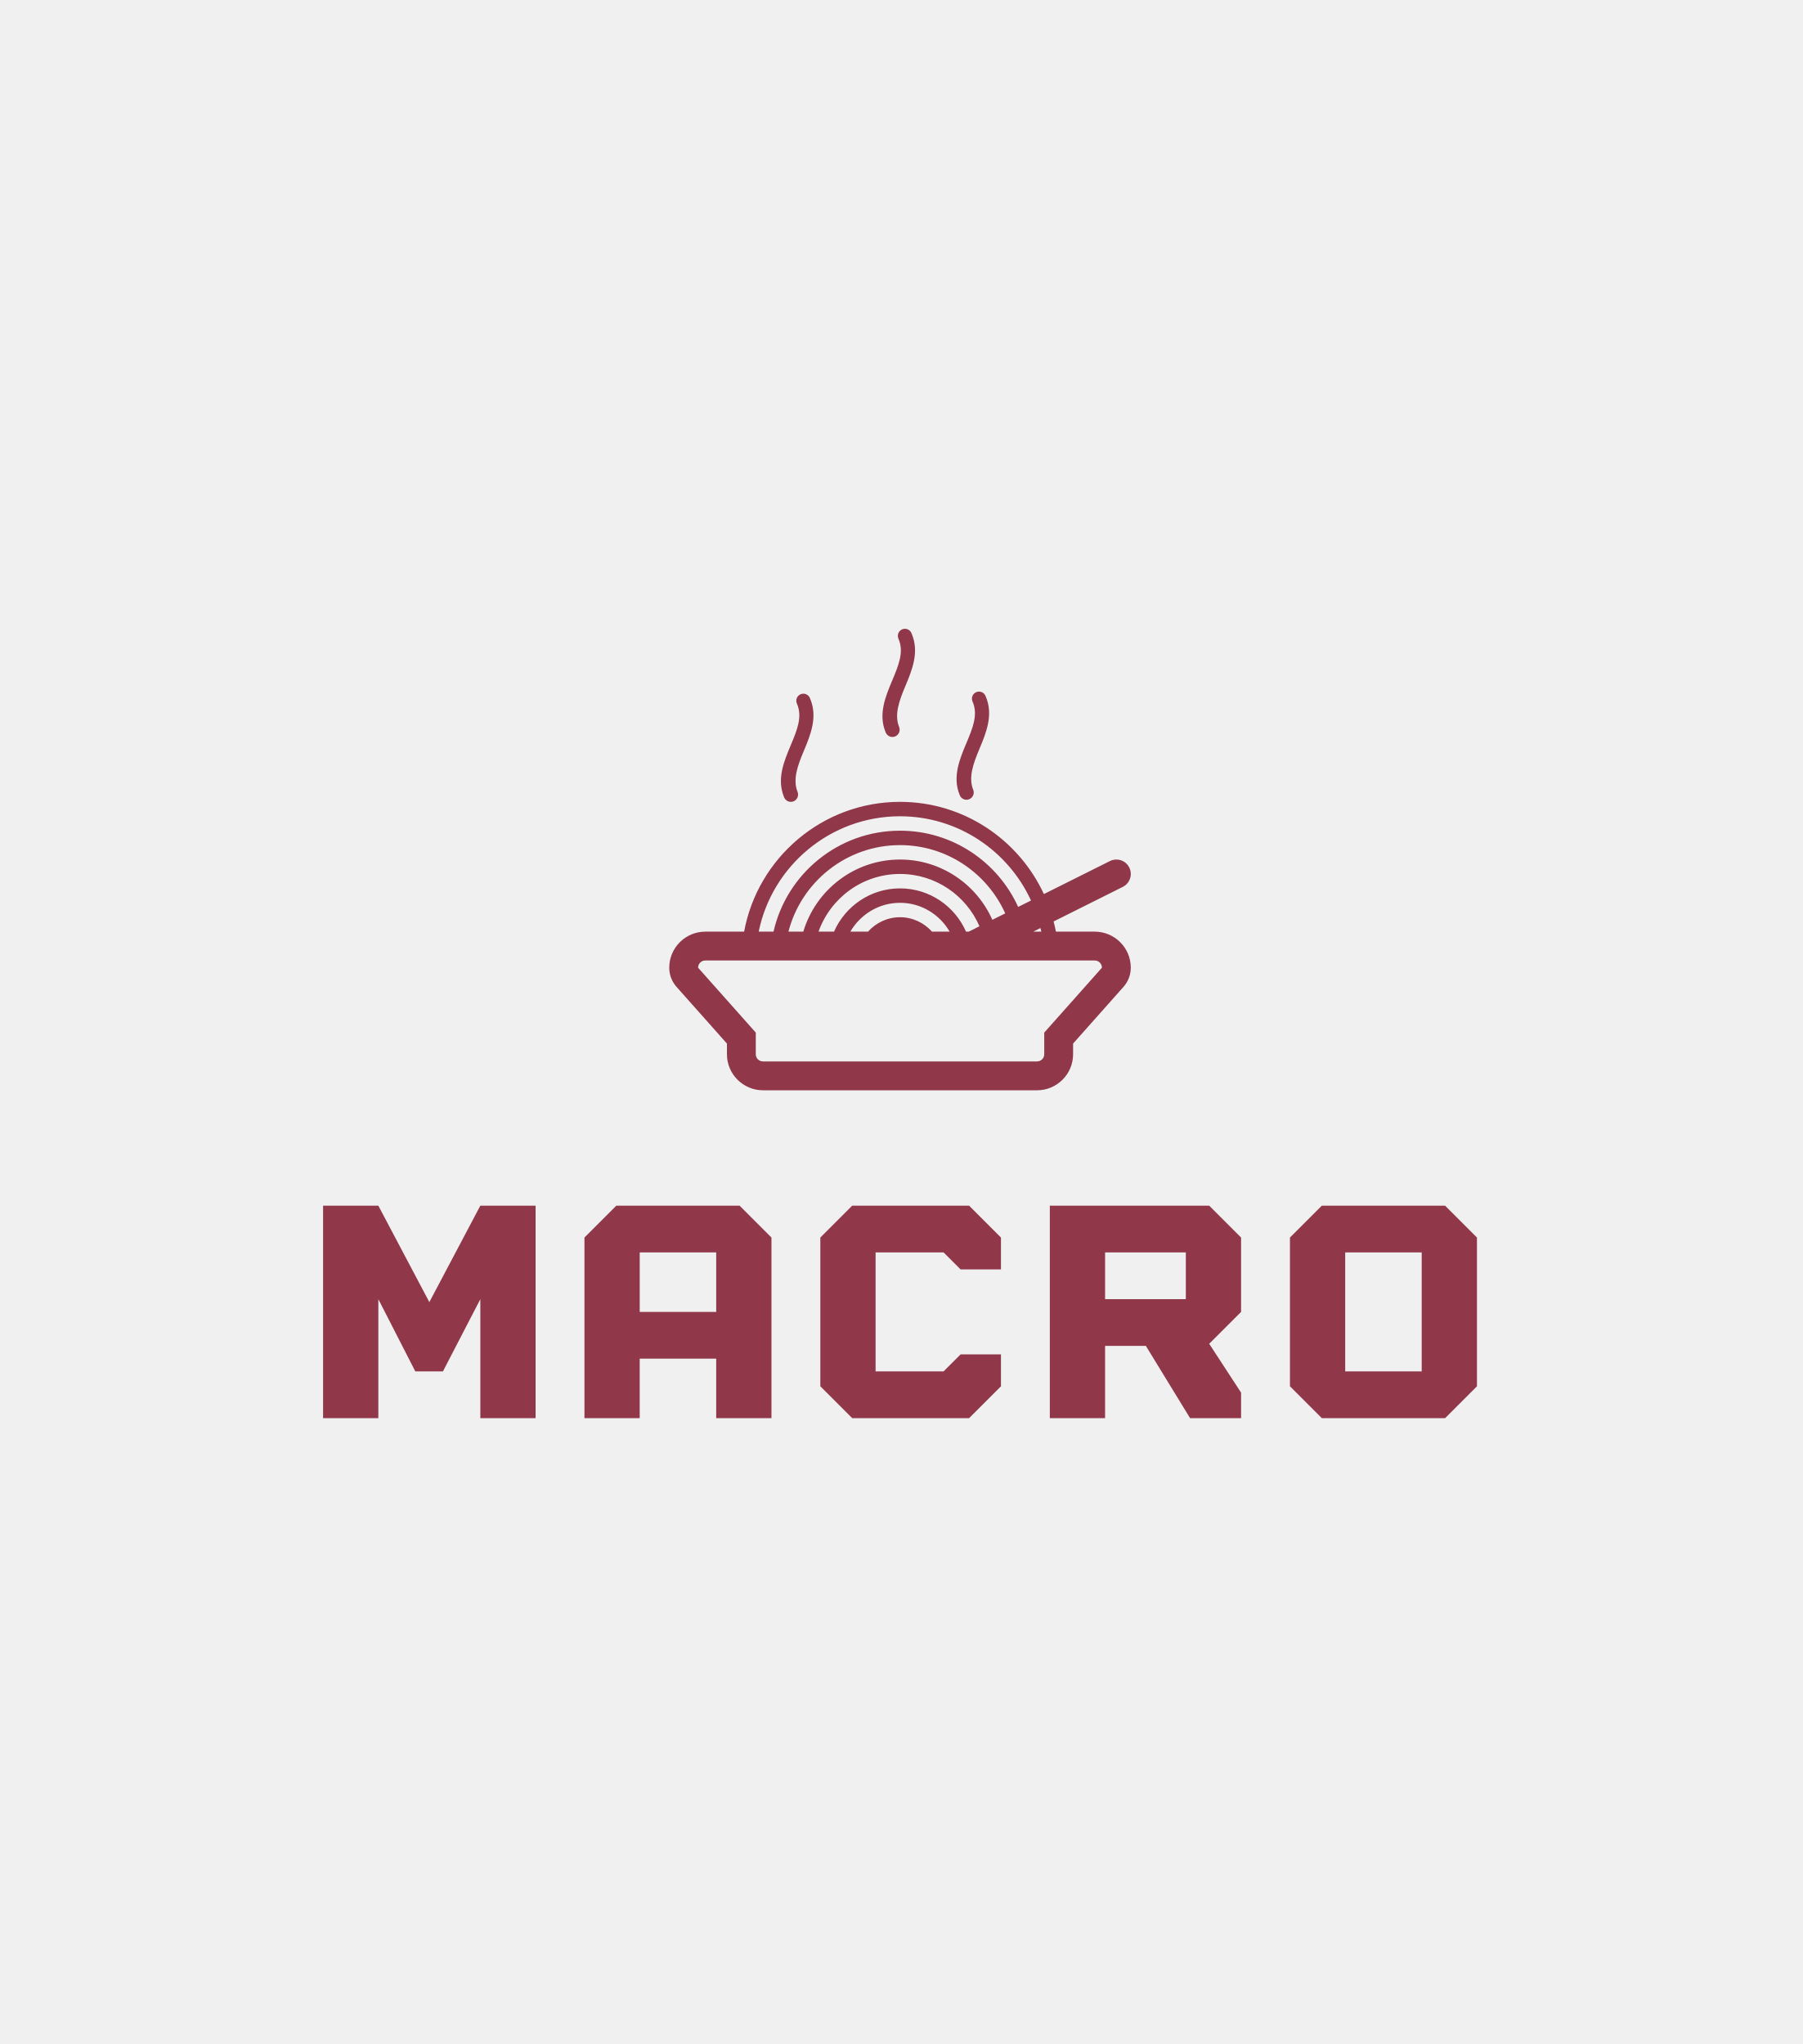
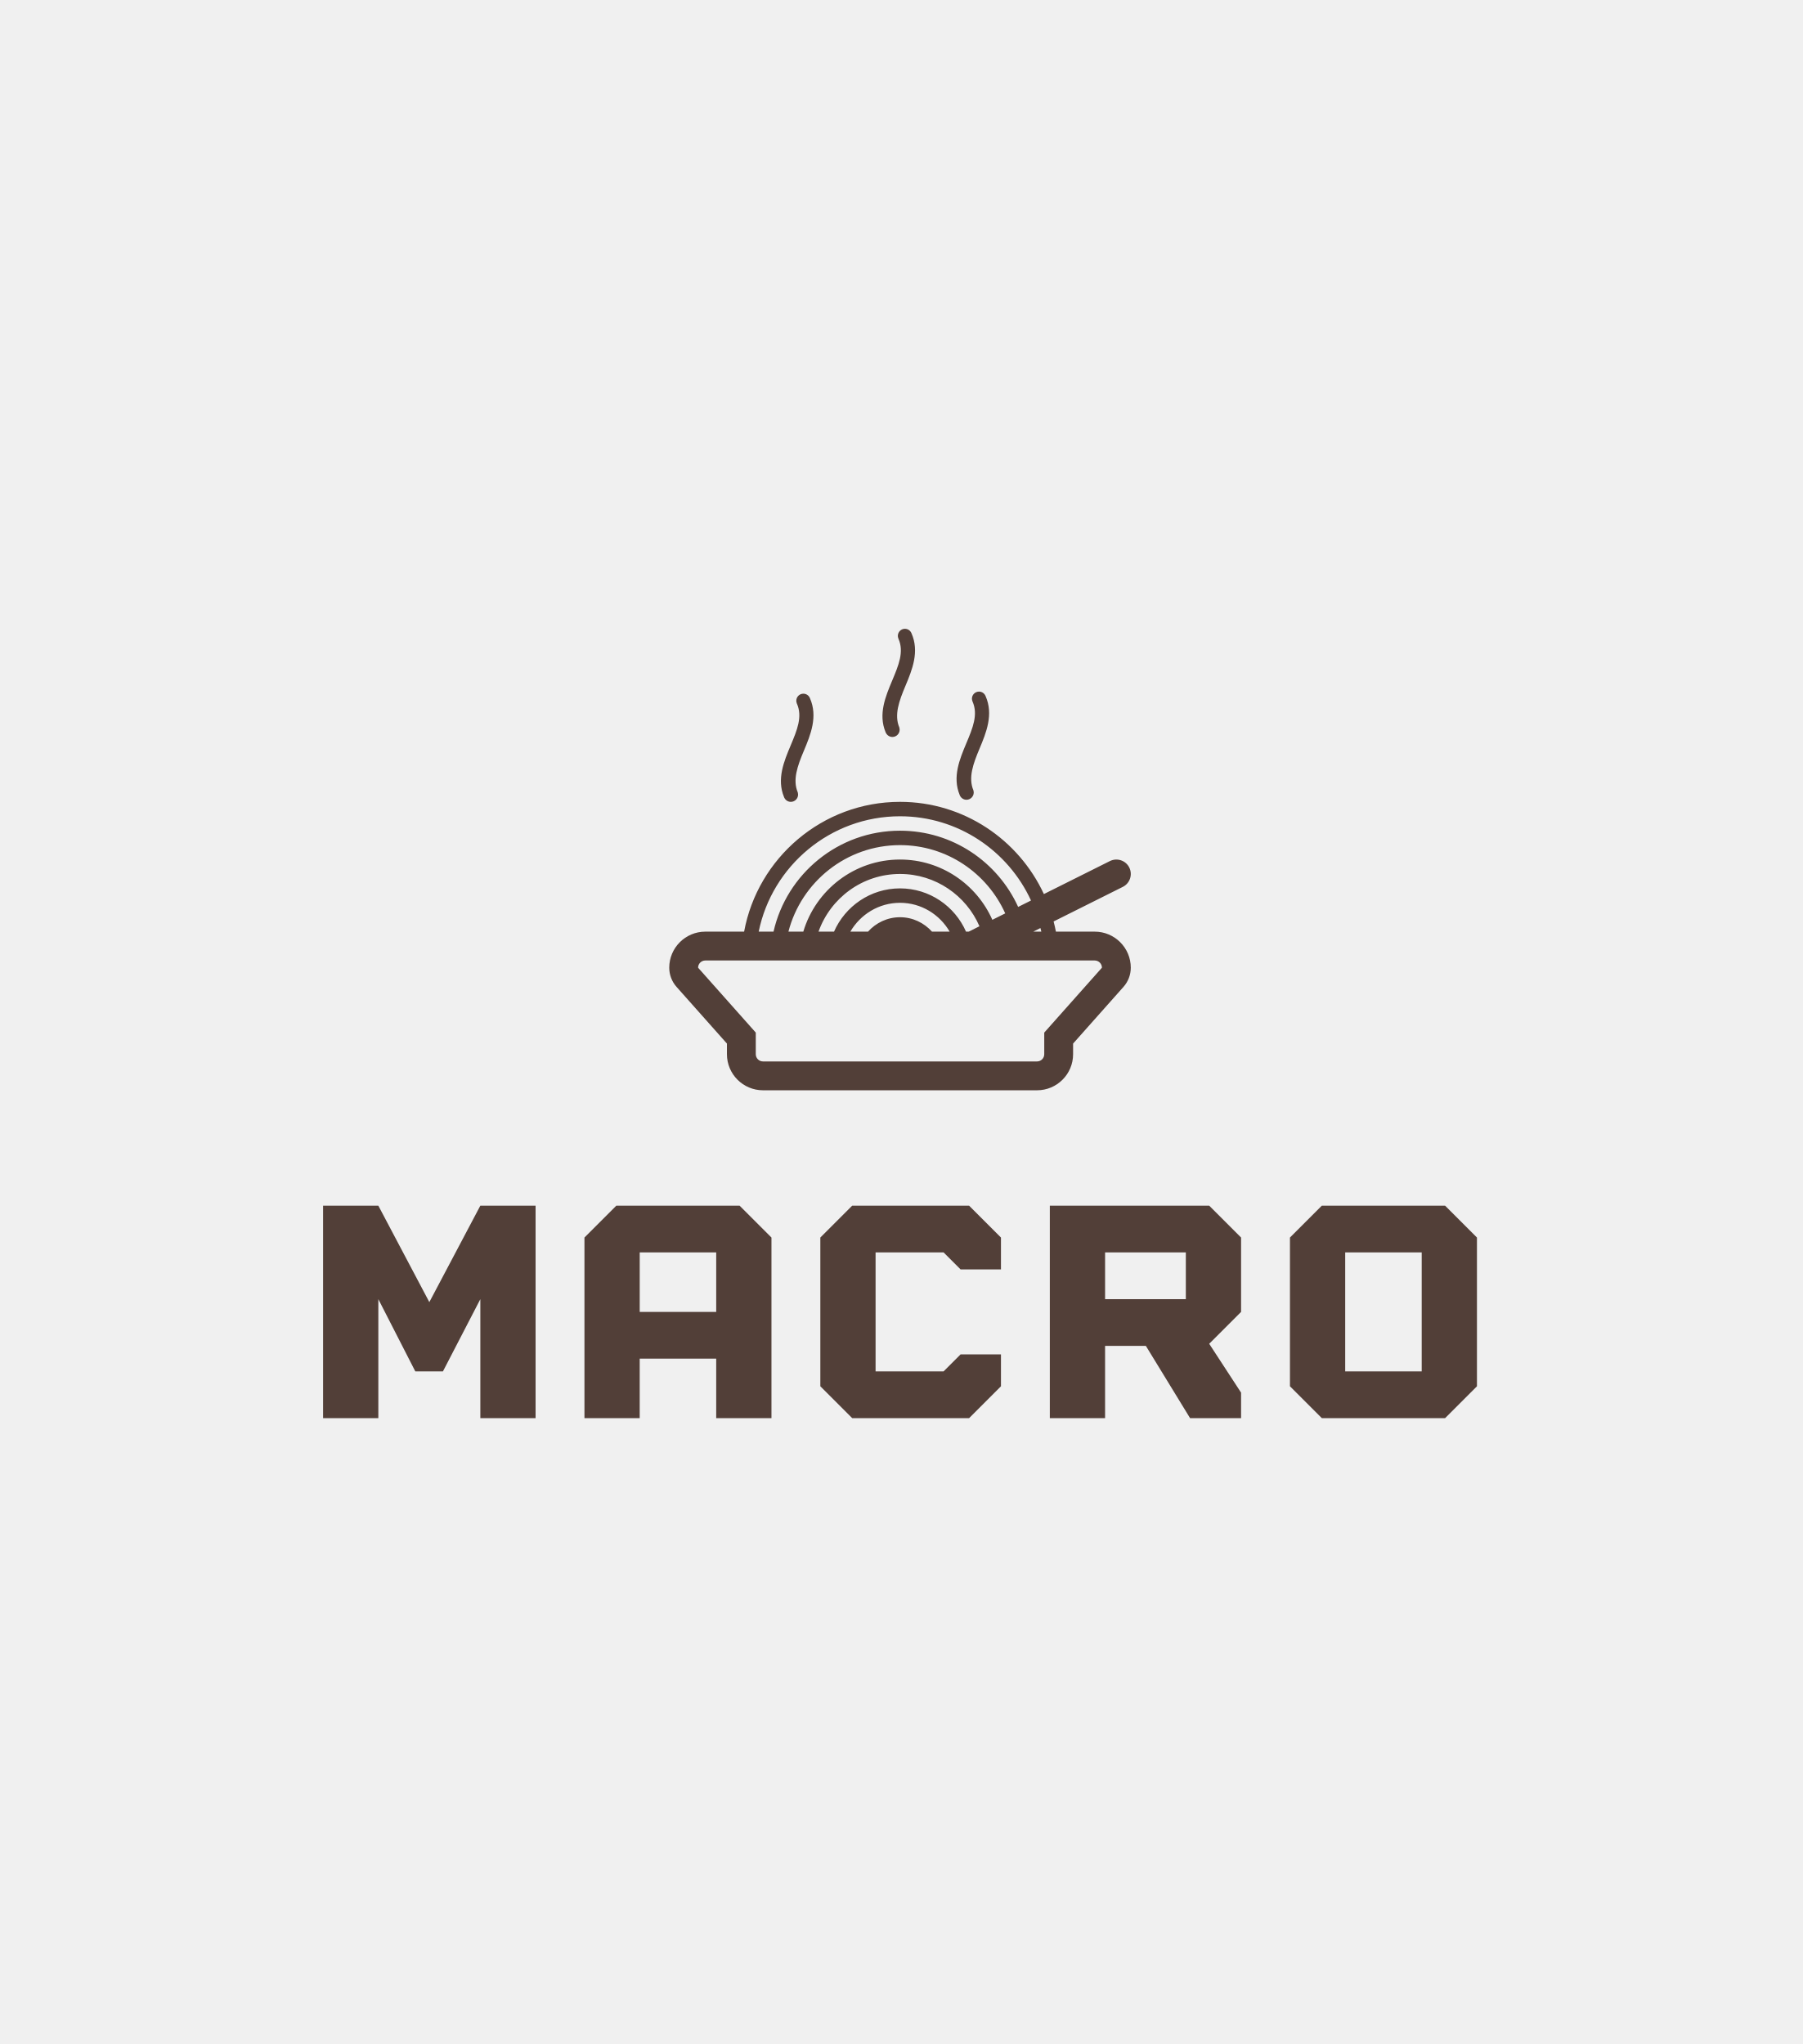
<svg xmlns="http://www.w3.org/2000/svg" xmlns:ns0="http://www.w5.org/2000/svg" width="264.853" height="300.3" viewBox="0 0 312.5 354.324" class="css-1j8o68f">
  <defs id="SvgjsDefs1557" />
  <g id="SvgjsG1558" featurekey="rootContainer" transform="matrix(6.300401,0,0,6.300401,0.00004635866,0.02629501)" fill="#ffffff">
    <ns0:path d="M23.11 55.78L1.69 43.41A3.39 3.39 0 0 1 0 40.48V15.75a3.39 3.39 0 0 1 1.69-2.94L23.11.45a3.39 3.39 0 0 1 3.39 0l21.41 12.37a3.39 3.39 0 0 1 1.69 2.94v24.72a3.39 3.39 0 0 1-1.69 2.94L26.5 55.78a3.39 3.39 0 0 1-3.39 0z" />
  </g>
-   <g id="SvgjsG1559" featurekey="symbolFeature-0" transform="matrix(2.499968,0,0,2.499968,116,109)" fill="#903749">
+   <g id="SvgjsG1559" featurekey="symbolFeature-0" transform="matrix(2.499968,0,0,2.499968,116,109)" fill="#523F38">
    <g>
-       <path fill="#903749" d="M29.5,21h-2.691c-0.045-0.239-0.1-0.473-0.16-0.706l4.799-2.399c0.494-0.247,0.693-0.848,0.447-1.342   c-0.248-0.494-0.846-0.692-1.342-0.447l-4.578,2.288C24.229,14.626,20.42,12,16,12c-5.382,0-9.865,3.888-10.809,9H2.5   C1.122,21,0,22.121,0,23.5c0,0.49,0.18,0.963,0.505,1.329L4,28.761V29.5C4,30.879,5.122,32,6.5,32h19c1.379,0,2.5-1.121,2.5-2.5   v-0.739l3.494-3.932C31.82,24.463,32,23.99,32,23.5C32,22.121,30.879,21,29.5,21z M25.799,21h-0.562l0.498-0.25   C25.754,20.834,25.781,20.915,25.799,21z M16,13c4.029,0,7.5,2.4,9.082,5.841l-0.891,0.445C22.775,16.171,19.645,14,16,14   c-4.282,0-7.859,2.993-8.77,7H6.202C7.131,16.441,11.171,13,16,13z M20.576,21c-0.773-1.763-2.531-3-4.576-3s-3.802,1.237-4.576,3   H10.35c0.826-2.326,3.043-4,5.65-4c2.465,0,4.588,1.496,5.508,3.627L20.764,21H20.576z M16,20c-0.883,0-1.67,0.391-2.22,1h-1.224   c0.694-1.189,1.97-2,3.444-2c1.473,0,2.75,0.811,3.443,2h-1.225C17.67,20.391,16.883,20,16,20z M16,16   c-3.165,0-5.842,2.112-6.705,5H8.263c0.892-3.444,4.017-6,7.737-6c3.246,0,6.043,1.948,7.295,4.734l-0.893,0.446   C21.314,17.723,18.855,16,16,16z M26,28v1.5c0,0.276-0.225,0.5-0.5,0.5h-19C6.224,30,6,29.776,6,29.5V28l-4-4.5   C2,23.224,2.224,23,2.5,23H5h1h1h1h1h1h1h1h1h6h1h1h1h1h1h1h1h1h2.5c0.275,0,0.5,0.224,0.5,0.5L26,28z" />
-       <path fill="#903749" d="M7.977,11.712c0.003,0.006,0.005,0.012,0.008,0.018c0,0,0.001,0,0.002,0C8.07,11.89,8.236,12,8.43,12   c0.277,0,0.502-0.226,0.502-0.503c0-0.043-0.007-0.085-0.018-0.125c0.002-0.007,0.002-0.013,0-0.02   c-0.375-0.882-0.019-1.85,0.419-2.892c0.473-1.126,0.98-2.376,0.422-3.647C9.684,4.63,9.507,4.5,9.299,4.5   c-0.271,0-0.49,0.22-0.49,0.49c0,0.06,0.012,0.116,0.032,0.169c0,0.002,0,0.004,0.001,0.006c0.001,0.003,0.002,0.006,0.003,0.009   C8.847,5.178,8.848,5.182,8.85,5.186c0.404,0.909,0.013,1.841-0.428,2.893C7.956,9.188,7.44,10.417,7.959,11.67   C7.965,11.685,7.97,11.698,7.977,11.712z" />
-       <path fill="#903749" d="M20.154,11.566c0.004,0.006,0.006,0.012,0.008,0.018h0.002c0.084,0.16,0.25,0.271,0.443,0.271   c0.277,0,0.504-0.226,0.504-0.503c0-0.043-0.008-0.085-0.018-0.125c0.002-0.007,0.002-0.013-0.002-0.02   c-0.373-0.882-0.018-1.85,0.42-2.892c0.473-1.126,0.98-2.376,0.422-3.647c-0.072-0.184-0.248-0.313-0.457-0.313   c-0.27,0-0.49,0.22-0.49,0.49c0,0.06,0.014,0.116,0.033,0.169c0,0.002,0,0.004,0,0.006c0.002,0.003,0.002,0.006,0.004,0.009   c0.002,0.004,0.004,0.008,0.004,0.012c0.404,0.909,0.014,1.841-0.428,2.893c-0.465,1.109-0.98,2.339-0.461,3.592   C20.143,11.539,20.148,11.553,20.154,11.566z" />
-       <path fill="#903749" d="M15.019,7.212c0.003,0.006,0.005,0.012,0.008,0.018c0,0,0.001,0,0.002,0c0.084,0.16,0.25,0.271,0.443,0.271   c0.277,0,0.502-0.226,0.502-0.503c0-0.043-0.007-0.085-0.018-0.125c0.002-0.007,0.002-0.013,0-0.02   c-0.375-0.882-0.019-1.85,0.419-2.892c0.473-1.126,0.98-2.376,0.422-3.647C16.725,0.13,16.549,0,16.34,0   c-0.27,0-0.49,0.22-0.49,0.49c0,0.06,0.012,0.116,0.032,0.169c0,0.002,0,0.004,0.001,0.006c0.001,0.003,0.002,0.006,0.003,0.009   c0.001,0.004,0.003,0.008,0.004,0.012c0.404,0.909,0.013,1.841-0.428,2.893c-0.466,1.109-0.982,2.339-0.462,3.592   C15.007,7.185,15.012,7.198,15.019,7.212z" />
+       <path fill="#523F38" d="M29.5,21h-2.691c-0.045-0.239-0.1-0.473-0.16-0.706l4.799-2.399c0.494-0.247,0.693-0.848,0.447-1.342   c-0.248-0.494-0.846-0.692-1.342-0.447l-4.578,2.288C24.229,14.626,20.42,12,16,12c-5.382,0-9.865,3.888-10.809,9H2.5   C1.122,21,0,22.121,0,23.5c0,0.49,0.18,0.963,0.505,1.329L4,28.761V29.5C4,30.879,5.122,32,6.5,32h19c1.379,0,2.5-1.121,2.5-2.5   v-0.739l3.494-3.932C31.82,24.463,32,23.99,32,23.5C32,22.121,30.879,21,29.5,21z M25.799,21h-0.562l0.498-0.25   C25.754,20.834,25.781,20.915,25.799,21z M16,13c4.029,0,7.5,2.4,9.082,5.841l-0.891,0.445C22.775,16.171,19.645,14,16,14   c-4.282,0-7.859,2.993-8.77,7H6.202C7.131,16.441,11.171,13,16,13z M20.576,21c-0.773-1.763-2.531-3-4.576-3s-3.802,1.237-4.576,3   H10.35c0.826-2.326,3.043-4,5.65-4c2.465,0,4.588,1.496,5.508,3.627L20.764,21H20.576z M16,20c-0.883,0-1.67,0.391-2.22,1h-1.224   c0.694-1.189,1.97-2,3.444-2c1.473,0,2.75,0.811,3.443,2h-1.225C17.67,20.391,16.883,20,16,20z M16,16   c-3.165,0-5.842,2.112-6.705,5H8.263c0.892-3.444,4.017-6,7.737-6c3.246,0,6.043,1.948,7.295,4.734l-0.893,0.446   C21.314,17.723,18.855,16,16,16z M26,28v1.5c0,0.276-0.225,0.5-0.5,0.5h-19C6.224,30,6,29.776,6,29.5V28l-4-4.5   C2,23.224,2.224,23,2.5,23H5h1h1h1h1h1h1h1h1h6h1h1h1h1h1h1h1h1h2.5c0.275,0,0.5,0.224,0.5,0.5L26,28z" />
+       <path fill="#523F38" d="M7.977,11.712c0.003,0.006,0.005,0.012,0.008,0.018c0,0,0.001,0,0.002,0C8.07,11.89,8.236,12,8.43,12   c0.277,0,0.502-0.226,0.502-0.503c0-0.043-0.007-0.085-0.018-0.125c0.002-0.007,0.002-0.013,0-0.02   c-0.375-0.882-0.019-1.85,0.419-2.892c0.473-1.126,0.98-2.376,0.422-3.647C9.684,4.63,9.507,4.5,9.299,4.5   c-0.271,0-0.49,0.22-0.49,0.49c0,0.06,0.012,0.116,0.032,0.169c0,0.002,0,0.004,0.001,0.006c0.001,0.003,0.002,0.006,0.003,0.009   C8.847,5.178,8.848,5.182,8.85,5.186c0.404,0.909,0.013,1.841-0.428,2.893C7.956,9.188,7.44,10.417,7.959,11.67   C7.965,11.685,7.97,11.698,7.977,11.712z" />
+       <path fill="#523F38" d="M20.154,11.566c0.004,0.006,0.006,0.012,0.008,0.018h0.002c0.084,0.16,0.25,0.271,0.443,0.271   c0.277,0,0.504-0.226,0.504-0.503c0-0.043-0.008-0.085-0.018-0.125c0.002-0.007,0.002-0.013-0.002-0.02   c-0.373-0.882-0.018-1.85,0.42-2.892c0.473-1.126,0.98-2.376,0.422-3.647c-0.072-0.184-0.248-0.313-0.457-0.313   c-0.27,0-0.49,0.22-0.49,0.49c0,0.06,0.014,0.116,0.033,0.169c0,0.002,0,0.004,0,0.006c0.002,0.003,0.002,0.006,0.004,0.009   c0.002,0.004,0.004,0.008,0.004,0.012c0.404,0.909,0.014,1.841-0.428,2.893c-0.465,1.109-0.98,2.339-0.461,3.592   C20.143,11.539,20.148,11.553,20.154,11.566z" />
+       <path fill="#523F38" d="M15.019,7.212c0.003,0.006,0.005,0.012,0.008,0.018c0,0,0.001,0,0.002,0c0.084,0.16,0.25,0.271,0.443,0.271   c0.277,0,0.502-0.226,0.502-0.503c0-0.043-0.007-0.085-0.018-0.125c0.002-0.007,0.002-0.013,0-0.02   c-0.375-0.882-0.019-1.85,0.419-2.892c0.473-1.126,0.98-2.376,0.422-3.647C16.725,0.13,16.549,0,16.34,0   c-0.27,0-0.49,0.22-0.49,0.49c0,0.06,0.012,0.116,0.032,0.169c0,0.002,0,0.004,0.001,0.006c0.001,0.003,0.002,0.006,0.003,0.009   c0.001,0.004,0.003,0.008,0.004,0.012c0.404,0.909,0.013,1.841-0.428,2.893c-0.466,1.109-0.982,2.339-0.462,3.592   C15.007,7.185,15.012,7.198,15.019,7.212z" />
    </g>
  </g>
-   <g id="SvgjsG1560" featurekey="nameFeature-0" transform="matrix(1.289137,0,0,1.289137,52.31681,194.2674)" fill="#903749">
+   <g id="SvgjsG1560" featurekey="nameFeature-0" transform="matrix(1.289137,0,0,1.289137,52.31681,194.2674)" fill="#523F38">
    <path d="M24 11.429 l7.429 0 l0 28.571 l-7.429 0 l0 -16 l-5.029 9.714 l-3.714 0 l-4.971 -9.714 l0 16 l-7.429 0 l0 -28.571 l7.429 0 l6.857 12.971 z M38 40 l0 -24.286 l4.286 -4.286 l16.571 0 l4.286 4.286 l0 24.286 l-7.429 0 l0 -8 l-10.286 0 l0 8 l-7.429 0 z M45.429 25.714 l10.286 0 l0 -8 l-10.286 0 l0 8 z M86.286 17.714 l-9.143 0 l0 16 l9.143 0 l2.286 -2.286 l5.429 0 l0 4.286 l-4.286 4.286 l-15.714 0 l-4.286 -4.286 l0 -20 l4.286 -4.286 l15.714 0 l4.286 4.286 l0 4.286 l-5.429 0 z M126.285 15.714 l0 10 l-4.286 4.286 l4.286 6.571 l0 3.429 l-6.857 0 l-5.943 -9.714 l-5.486 0 l0 9.714 l-7.429 0 l0 -28.571 l21.429 0 z M118.857 24 l0 -6.286 l-10.857 0 l0 6.286 l10.857 0 z M153.714 11.429 l4.286 4.286 l0 20 l-4.286 4.286 l-16.571 0 l-4.286 -4.286 l0 -20 l4.286 -4.286 l16.571 0 z M150.571 33.714 l0 -16 l-10.286 0 l0 16 l10.286 0 z" />
  </g>
</svg>
